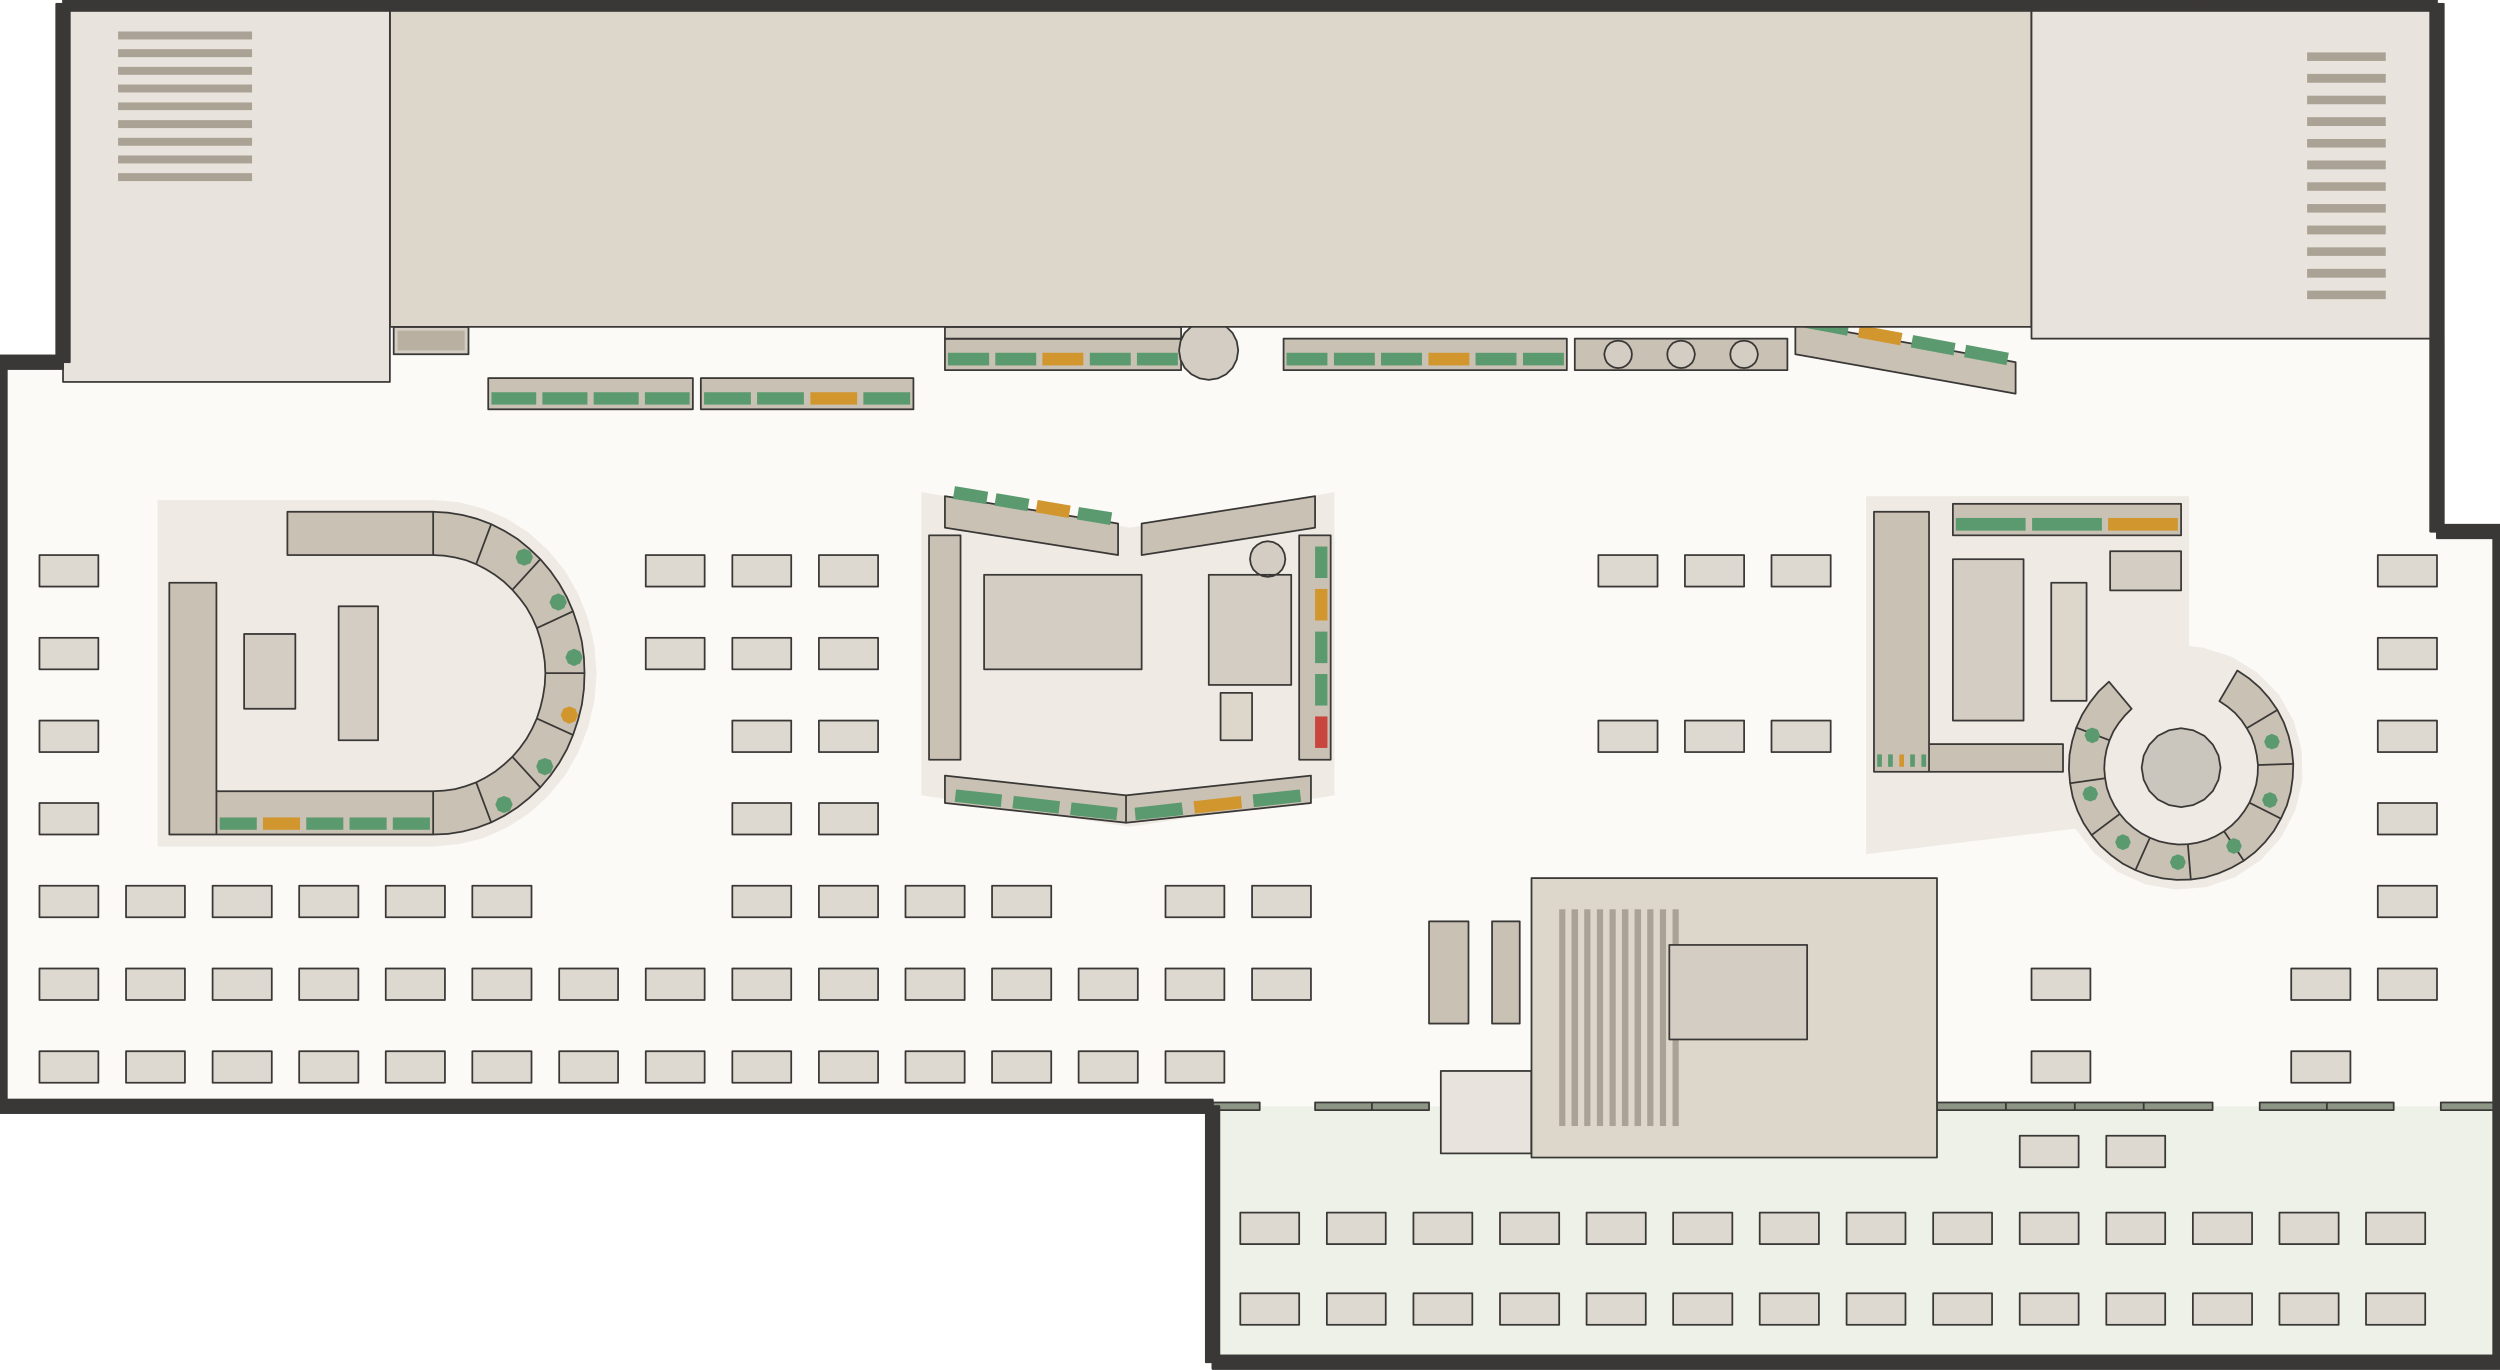
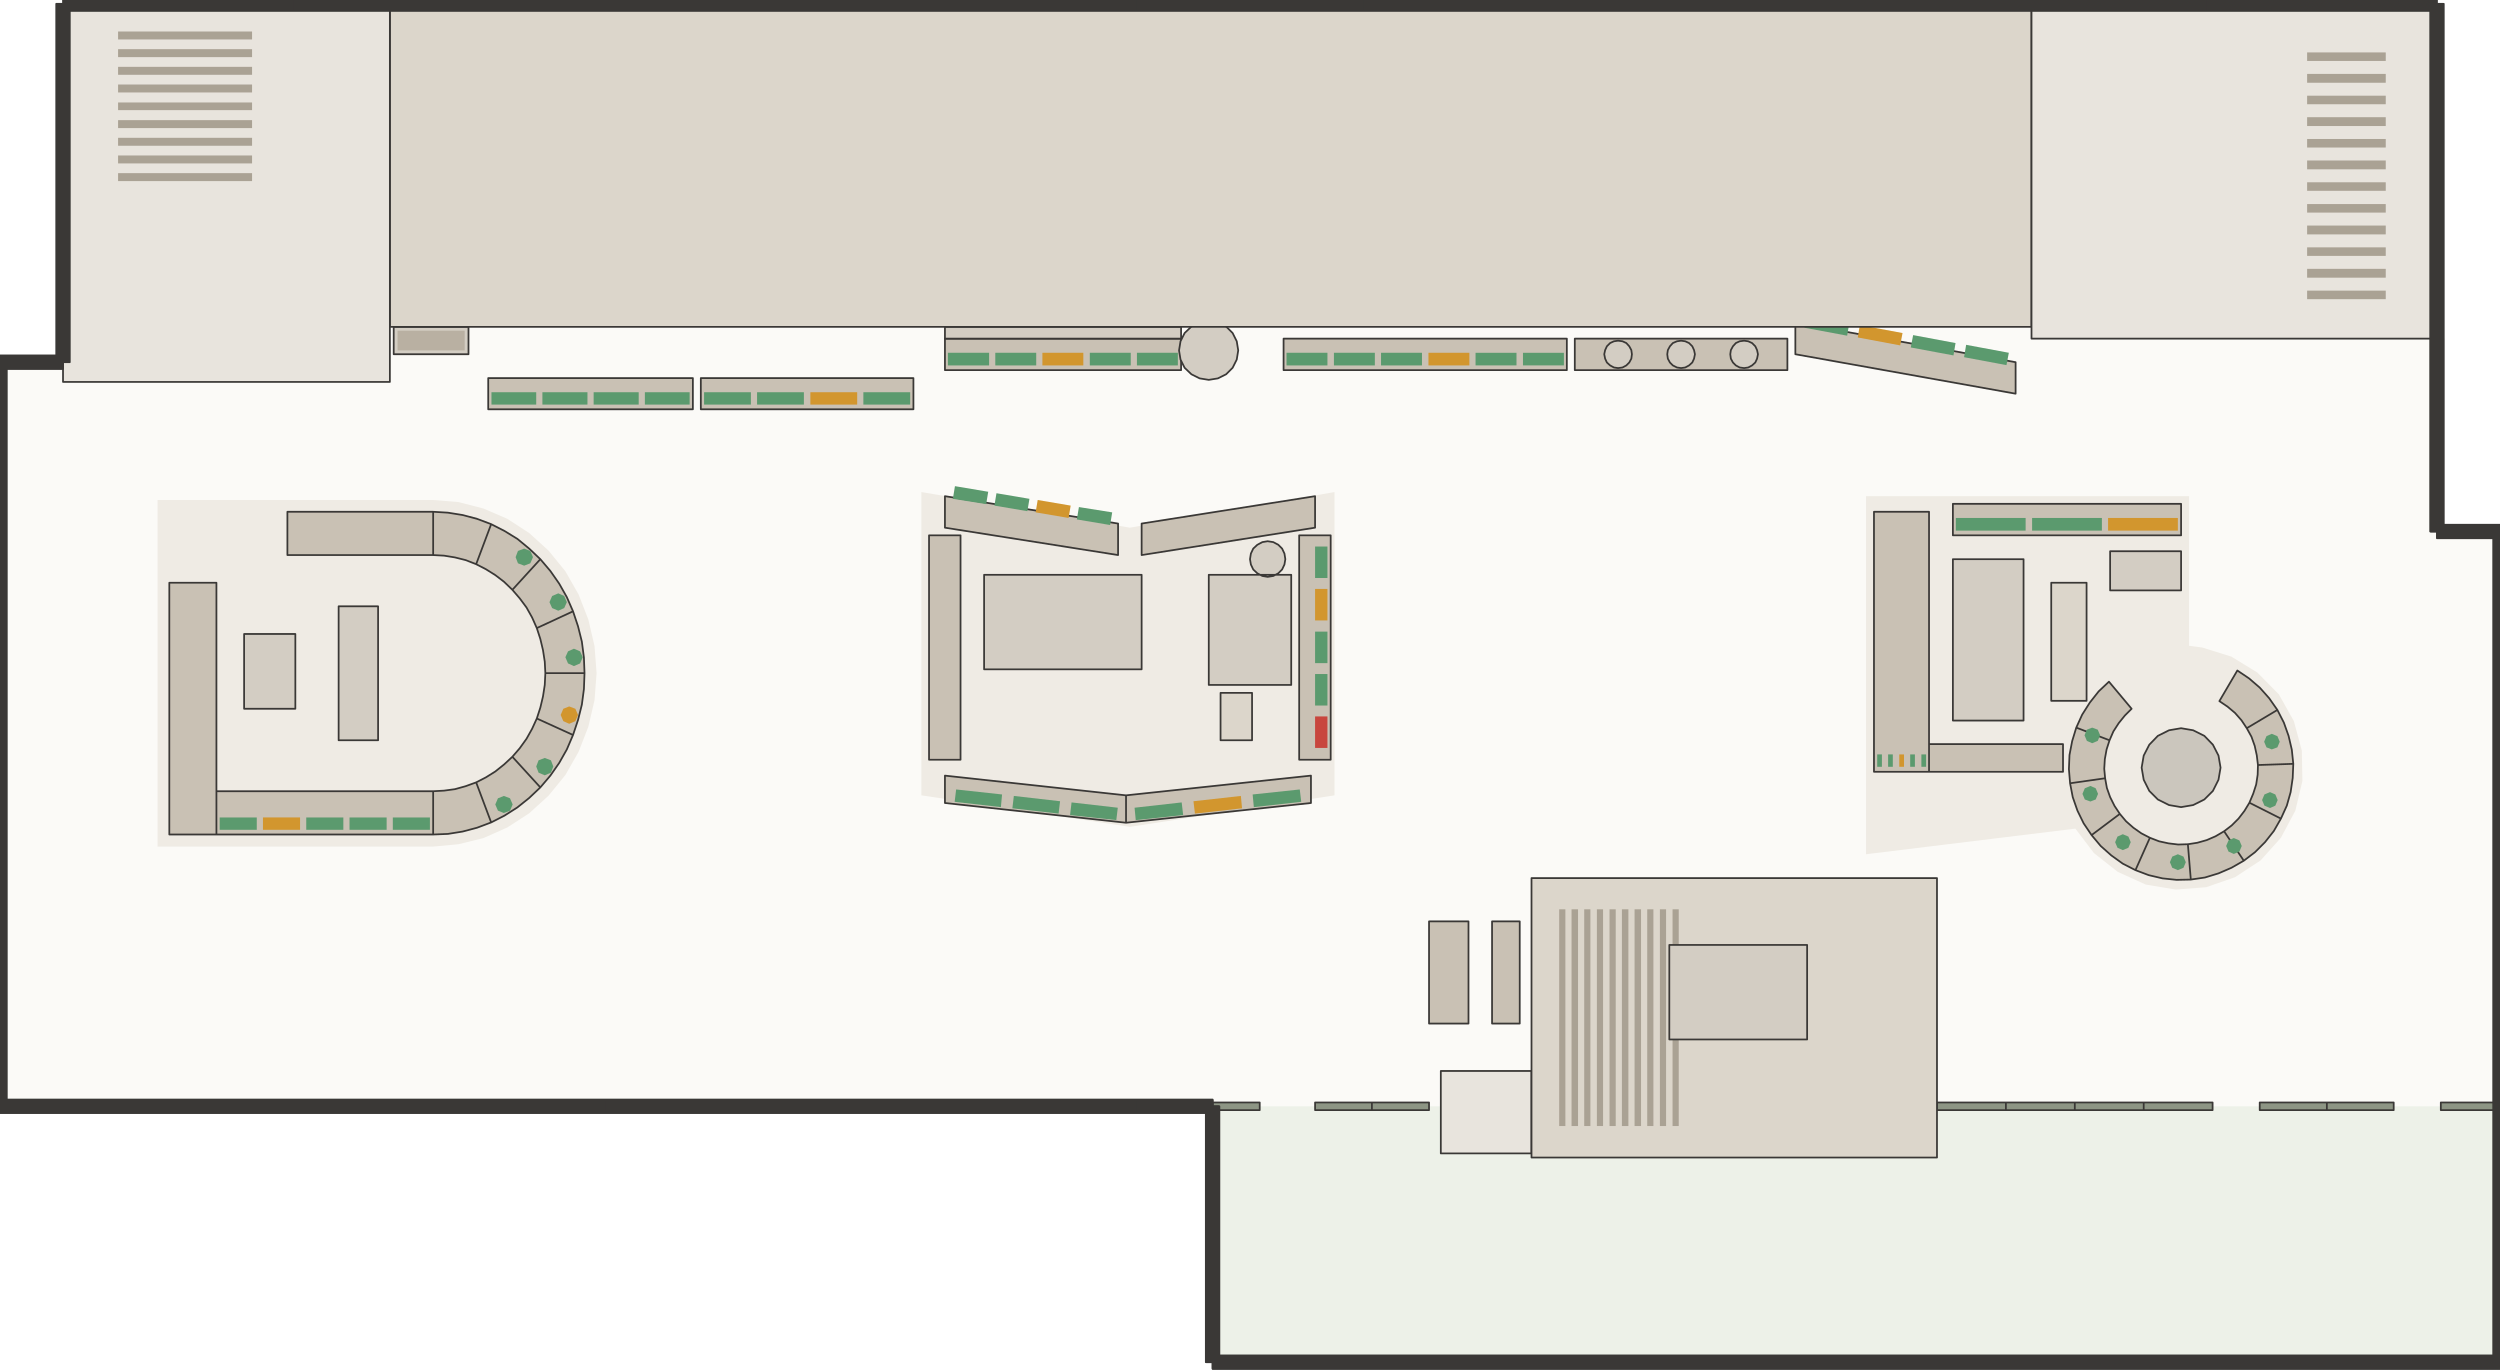
<svg xmlns="http://www.w3.org/2000/svg" width="849" height="465" viewBox="0 0 849 465">
  <path d="M0 375.7l411.8 0l0 86.9l437.2 0l0 -282.1l-21.4 0l0 -179.2l-806.2 0l0 121.7l-21.4 0z" fill="#fbfaf7" />
  <path d="M411.8 462.6l437.2 0l0 -86.9l-437.2 0z" fill="#edf1e8" />
  <path d="M53.5 287.5l93.6 0l0 0l8.6 -0.8l8.5 -2.1l8.1 -3.6l7.4 -4.8l6.6 -6l5.7 -7l4.5 -7.9l3.3 -8.5l2.1 -9l0.7 -9.2l-0.7 -9.2l-2.1 -9l-3.3 -8.5l-4.5 -7.9l-5.7 -7l-6.6 -6l-7.4 -4.8l-8.1 -3.5l-8.5 -2.2l-8.6 -0.7l0 0l-93.6 0zM312.9 167.1l70.8 12.1l69.5 -12.1l0 103l-69.5 10.7l-70.8 -10.7zM633.7 168.5l109.7 0l0 50.8l4.5 0.6l9.9 3.1l8.8 5.4l7.3 7.4l5.1 9.1l2.7 10l0.2 10.3l-2.4 10.1l-4.9 9.2l-6.9 7.7l-8.7 5.7l-9.8 3.4l-10.3 0.8l-10.2 -1.7l-9.5 -4.3l-8.1 -6.4l-6.3 -8.3l-71.1 8.7z" fill="#efebe4" />
-   <path d="M13.4 367.7l20 0l0 -10.7l-20 0zM42.8 367.7l20 0l0 -10.7l-20 0zM72.2 367.7l20.1 0l0 -10.7l-20.1 0zM101.6 367.7l20.1 0l0 -10.7l-20.1 0zM131 367.7l20.1 0l0 -10.7l-20.1 0zM160.4 367.7l20.1 0l0 -10.7l-20.1 0zM189.9 367.7l20 0l0 -10.7l-20 0zM219.3 367.7l20 0l0 -10.7l-20 0zM248.7 367.7l20 0l0 -10.7l-20 0zM278.1 367.7l20.1 0l0 -10.7l-20.1 0zM307.5 367.7l20.1 0l0 -10.7l-20.1 0zM336.9 367.7l20.1 0l0 -10.7l-20.1 0zM366.3 367.7l20.1 0l0 -10.7l-20.1 0zM395.8 367.7l20 0l0 -10.7l-20 0zM689.9 367.7l20 0l0 -10.7l-20 0zM778.1 367.7l20.1 0l0 -10.7l-20.1 0zM13.4 339.6l20 0l0 -10.7l-20 0zM42.8 339.6l20 0l0 -10.7l-20 0zM72.2 339.6l20.1 0l0 -10.7l-20.1 0zM101.6 339.6l20.1 0l0 -10.7l-20.1 0zM131 339.6l20.1 0l0 -10.7l-20.1 0zM160.4 339.6l20.1 0l0 -10.7l-20.1 0zM189.9 339.6l20 0l0 -10.7l-20 0zM219.3 339.6l20 0l0 -10.7l-20 0zM248.7 339.6l20 0l0 -10.7l-20 0zM278.1 339.6l20.1 0l0 -10.7l-20.1 0zM307.5 339.6l20.1 0l0 -10.7l-20.1 0zM336.9 339.6l20.1 0l0 -10.7l-20.1 0zM366.3 339.6l20.1 0l0 -10.7l-20.1 0zM395.8 339.6l20 0l0 -10.7l-20 0zM425.2 339.6l20 0l0 -10.7l-20 0zM689.9 339.6l20 0l0 -10.7l-20 0zM778.1 339.6l20.1 0l0 -10.7l-20.1 0zM807.5 339.6l20.1 0l0 -10.7l-20.1 0zM13.4 311.5l20 0l0 -10.7l-20 0zM42.8 311.5l20 0l0 -10.7l-20 0zM72.2 311.5l20.1 0l0 -10.7l-20.1 0zM101.6 311.5l20.1 0l0 -10.7l-20.1 0zM131 311.5l20.1 0l0 -10.7l-20.1 0zM160.4 311.5l20.1 0l0 -10.7l-20.1 0zM248.7 311.5l20 0l0 -10.7l-20 0zM278.1 311.5l20.1 0l0 -10.7l-20.1 0zM307.5 311.5l20.1 0l0 -10.7l-20.1 0zM336.9 311.5l20.1 0l0 -10.7l-20.1 0zM395.8 311.5l20 0l0 -10.7l-20 0zM425.2 311.5l20 0l0 -10.7l-20 0zM807.5 311.5l20.1 0l0 -10.7l-20.1 0zM13.4 283.4l20 0l0 -10.7l-20 0zM248.7 283.4l20 0l0 -10.7l-20 0zM278.1 283.4l20.1 0l0 -10.7l-20.1 0zM807.5 283.4l20.1 0l0 -10.7l-20.1 0zM13.4 255.4l20 0l0 -10.7l-20 0zM248.7 255.4l20 0l0 -10.7l-20 0zM278.1 255.4l20.1 0l0 -10.7l-20.1 0zM542.8 255.4l20.1 0l0 -10.7l-20.1 0zM572.2 255.4l20.1 0l0 -10.7l-20.1 0zM601.6 255.4l20.1 0l0 -10.7l-20.1 0zM807.5 255.4l20.1 0l0 -10.7l-20.1 0zM13.4 227.3l20 0l0 -10.7l-20 0zM219.3 227.3l20 0l0 -10.7l-20 0zM248.7 227.3l20 0l0 -10.7l-20 0zM278.1 227.3l20.1 0l0 -10.7l-20.1 0zM807.5 227.3l20.1 0l0 -10.7l-20.1 0zM13.4 199.2l20 0l0 -10.7l-20 0zM219.3 199.2l20 0l0 -10.7l-20 0zM248.7 199.2l20 0l0 -10.7l-20 0zM278.1 199.2l20.1 0l0 -10.7l-20.1 0zM542.8 199.2l20.1 0l0 -10.7l-20.1 0zM572.2 199.2l20.1 0l0 -10.7l-20.1 0zM601.6 199.2l20.1 0l0 -10.7l-20.1 0zM807.5 199.2l20.1 0l0 -10.7l-20.1 0zM421.2 449.9l20 0l0 -10.7l-20 0zM450.6 449.9l20 0l0 -10.7l-20 0zM480 449.9l20 0l0 -10.7l-20 0zM509.4 449.9l20.1 0l0 -10.7l-20.1 0zM538.8 449.9l20.1 0l0 -10.7l-20.1 0zM568.2 449.9l20.1 0l0 -10.7l-20.1 0zM597.6 449.9l20.1 0l0 -10.7l-20.1 0zM627.1 449.9l20 0l0 -10.7l-20 0zM656.5 449.9l20 0l0 -10.7l-20 0zM685.9 449.9l20 0l0 -10.7l-20 0zM715.3 449.9l20 0l0 -10.7l-20 0zM744.7 449.9l20.1 0l0 -10.7l-20.1 0zM774.1 449.9l20.1 0l0 -10.7l-20.1 0zM803.5 449.9l20.1 0l0 -10.7l-20.1 0zM421.2 422.5l20 0l0 -10.7l-20 0zM450.6 422.5l20 0l0 -10.7l-20 0zM480 422.5l20 0l0 -10.7l-20 0zM509.4 422.5l20.1 0l0 -10.7l-20.1 0zM538.8 422.5l20.1 0l0 -10.7l-20.1 0zM568.2 422.5l20.1 0l0 -10.7l-20.1 0zM597.6 422.5l20.1 0l0 -10.7l-20.1 0zM627.1 422.5l20 0l0 -10.7l-20 0zM656.5 422.5l20 0l0 -10.7l-20 0zM685.9 422.5l20 0l0 -10.7l-20 0zM715.3 422.5l20 0l0 -10.7l-20 0zM744.7 422.5l20.1 0l0 -10.7l-20.1 0zM774.1 422.5l20.1 0l0 -10.7l-20.1 0zM803.5 422.5l20.1 0l0 -10.7l-20.1 0zM685.9 396.4l20 0l0 -10.7l-20 0zM715.3 396.4l20 0l0 -10.7l-20 0z" fill="#ded9d0" stroke="#3a3836" stroke-width="0.6" stroke-linejoin="round" />
  <path d="M411.8 377l16 0l0 -2.6l-16 0zM446.6 377l19.3 0l0 -2.6l-19.3 0zM465.9 377l19.4 0l0 -2.6l-19.4 0zM657.8 377l23.4 0l0 -2.6l-23.4 0zM681.2 377l23.4 0l0 -2.6l-23.4 0zM704.6 377l23.4 0l0 -2.6l-23.4 0zM728 377l23.4 0l0 -2.6l-23.4 0zM767.4 377l22.8 0l0 -2.6l-22.8 0zM790.2 377l22.7 0l0 -2.6l-22.7 0zM828.9 377l20.1 0l0 -2.6l-20.1 0z" fill="#8d9584" stroke="#3a3836" stroke-width="0.6" stroke-linejoin="round" />
  <path d="M165.8 139l69.5 0l0 -10.6l-69.5 0zM238 139l72.2 0l0 -10.6l-72.2 0zM320.9 125.7l80.2 0l0 -10.7l-80.2 0zM435.9 125.7l96.2 0l0 -10.7l-96.2 0zM534.8 125.7l72.2 0l0 -10.7l-72.2 0zM609.7 120.3l74.8 13.4l0 -10.7l-74.8 -13.4zM57.5 283.4l16 0l0 -85.5l-16 0zM73.5 283.4l73.6 0l0 -14.7l-73.6 0zM97.6 188.5l49.5 0l0 -14.7l-49.5 0zM147.1 283.4l5 -0.2l5 -0.8l4.9 -1.3l4.8 -1.8l-5.1 -13.6l-3.6 1.3l-3.6 1l-3.7 0.5l-3.7 0.2zM166.8 279.3l4.5 -2.3l4.4 -2.8l4 -3.2l3.8 -3.6l-9.5 -10.4l-2.8 2.6l-3 2.4l-3.2 2l-3.3 1.7zM183.5 267.4l3.4 -4l3 -4.3l2.6 -4.6l2.1 -4.9l-12.3 -5.6l-1.6 3.5l-1.9 3.4l-2.3 3.2l-2.5 2.9zM194.6 249.6l1.7 -5.1l1.3 -5.2l0.7 -5.3l0.2 -5.4l-13.3 0l-0.2 4l-0.6 3.9l-0.9 3.8l-1.2 3.7zM198.5 228.6l-0.2 -5.3l-0.7 -5.4l-1.3 -5.2l-1.7 -5.1l-12.3 5.7l1.2 3.7l0.9 3.8l0.6 3.9l0.2 3.9zM194.6 207.6l-2.1 -4.8l-2.6 -4.6l-3 -4.3l-3.4 -4l-9.5 10.4l2.5 2.9l2.3 3.1l1.9 3.4l1.6 3.6zM183.5 189.9l-3.8 -3.6l-4 -3.3l-4.4 -2.7l-4.5 -2.3l-5.1 13.6l3.3 1.7l3.2 2l3 2.3l2.8 2.7zM166.8 178l-4.8 -1.8l-4.9 -1.3l-5 -0.8l-5 -0.3l0 14.7l3.7 0.2l3.7 0.6l3.6 0.9l3.6 1.4zM320.9 179.2l58.8 9.3l0 -10.7l-58.8 -9.3zM387.7 188.5l58.9 -9.3l0 -10.7l-58.9 9.3zM315.5 258l10.7 0l0 -76.2l-10.7 0zM441.2 258l10.7 0l0 -76.2l-10.7 0zM320.9 272.7l61.5 6.7l0 -9.3l-61.5 -6.7zM382.4 279.4l62.8 -6.7l0 -9.3l-62.8 6.7zM636.4 262.1l18.7 0l0 -88.3l-18.7 0zM663.2 181.8l77.5 0l0 -10.7l-77.5 0zM655.1 262.1l45.5 0l0 -9.4l-45.5 0zM716.2 231.5l-3.5 3.3l-3 3.8l-2.6 4.1l-2 4.4l11.3 4.3l1.3 -3l1.8 -2.8l2.1 -2.6l2.3 -2.3zM705.1 247.1l-1.4 4.6l-0.9 4.7l-0.2 4.8l0.4 4.8l11.9 -1.7l-0.3 -3.2l0.2 -3.3l0.6 -3.3l1 -3.1zM703 266l0.9 4.7l1.6 4.6l2.1 4.3l2.7 4l9.6 -7.2l-1.8 -2.7l-1.5 -3l-1.1 -3.1l-0.6 -3.3zM710.3 283.6l3.1 3.7l3.6 3.2l3.9 2.8l4.3 2.2l4.9 -11l-2.9 -1.5l-2.7 -1.9l-2.5 -2.2l-2.1 -2.5zM725.2 295.5l4.5 1.7l4.7 1.1l4.8 0.5l4.8 -0.1l-1 -12l-3.3 0.1l-3.3 -0.4l-3.2 -0.7l-3.1 -1.2zM744 298.7l4.8 -0.7l4.6 -1.4l4.4 -1.9l4.2 -2.4l-6.7 -10l-2.9 1.7l-3 1.3l-3.2 0.9l-3.2 0.5zM762 292.3l3.8 -2.9l3.4 -3.4l3 -3.8l2.4 -4.2l-10.7 -5.4l-1.7 2.8l-2 2.6l-2.3 2.3l-2.6 2zM774.6 278l2 -4.4l1.3 -4.6l0.7 -4.8l0.2 -4.8l-12 0.4l-0.1 3.3l-0.5 3.3l-1 3.1l-1.3 3.1zM778.8 259.4l-0.5 -4.8l-1.1 -4.7l-1.6 -4.5l-2.2 -4.3l-10.4 6.2l1.6 2.9l1.1 3.1l0.7 3.2l0.4 3.3zM773.4 241.1l-2.8 -4l-3.2 -3.6l-3.6 -3.1l-4 -2.7l-6.1 10.4l2.8 1.9l2.5 2.1l2.2 2.5l1.8 2.7z" fill="#c9c1b4" stroke="#3a3836" stroke-width="0.6" stroke-linejoin="round" />
  <path d="M166.9 137.4l15.2 0l0 -4.2l-15.2 0zM184.2 137.4l15.3 0l0 -4.2l-15.3 0zM201.6 137.4l15.3 0l0 -4.2l-15.3 0zM219 137.4l15.2 0l0 -4.2l-15.2 0zM239.1 137.4l15.9 0l0 -4.2l-15.9 0zM257.1 137.4l15.9 0l0 -4.2l-15.9 0z" fill="#5b9a6e" />
  <path d="M275.2 137.4l15.9 0l0 -4.2l-15.9 0z" fill="#d2962e" />
  <path d="M293.2 137.4l15.9 0l0 -4.2l-15.9 0zM321.9 124.1l14 0l0 -4.3l-14 0zM338 124.1l13.9 0l0 -4.3l-13.9 0z" fill="#5b9a6e" />
  <path d="M354 124.1l13.9 0l0 -4.3l-13.9 0z" fill="#d2962e" />
  <path d="M370.1 124.1l13.9 0l0 -4.3l-13.9 0zM386.1 124.1l13.9 0l0 -4.3l-13.9 0zM436.9 124.1l13.9 0l0 -4.3l-13.9 0zM453 124.1l13.9 0l0 -4.3l-13.9 0zM469 124.1l13.9 0l0 -4.3l-13.9 0z" fill="#5b9a6e" />
  <path d="M485.1 124.1l13.9 0l0 -4.3l-13.9 0z" fill="#d2962e" />
  <path d="M501.1 124.1l13.9 0l0 -4.3l-13.9 0zM517.2 124.1l13.9 0l0 -4.3l-13.9 0zM612.8 111.3l14.5 2.7l0.7 -4.2l-14.4 -2.7z" fill="#5b9a6e" />
  <path d="M630.9 114.6l14.4 2.7l0.8 -4.2l-14.5 -2.7z" fill="#d2962e" />
  <path d="M648.9 118l14.5 2.7l0.7 -4.2l-14.4 -2.7zM667 121.3l14.4 2.7l0.8 -4.2l-14.5 -2.7zM74.6 281.8l12.6 0l0 -4.2l-12.6 0z" fill="#5b9a6e" />
  <path d="M89.3 281.8l12.6 0l0 -4.2l-12.6 0z" fill="#d2962e" />
  <path d="M104 281.8l12.6 0l0 -4.2l-12.6 0zM118.7 281.8l12.6 0l0 -4.2l-12.6 0zM133.4 281.8l12.6 0l0 -4.2l-12.6 0zM174.1 273.2l-0.9 -2.1l-2.1 -0.8l-2 0.8l-0.9 2.1l0.9 2.1l2 0.8l2.1 -0.8zM187.9 260.3l-0.8 -2.1l-2.1 -0.8l-2.1 0.8l-0.8 2.1l0.8 2.1l2.1 0.9l2.1 -0.9z" fill="#5b9a6e" />
  <path d="M196.3 242.8l-0.9 -2.1l-2.1 -0.8l-2 0.8l-0.9 2.1l0.9 2.1l2 0.9l2.1 -0.9z" fill="#d2962e" />
  <path d="M197.9 223.2l-0.9 -2l-2.1 -0.9l-2 0.9l-0.9 2l0.9 2.1l2 0.9l2.1 -0.9zM192.5 204.5l-0.9 -2.1l-2 -0.9l-2.1 0.9l-0.9 2.1l0.9 2l2.1 0.9l2 -0.9zM181 189.2l-0.9 -2.1l-2.1 -0.8l-2.1 0.8l-0.8 2.1l0.8 2.1l2.1 0.8l2.1 -0.8zM323.6 169.4l11.3 1.8l0.7 -4.2l-11.3 -1.9zM337.7 171.7l11.2 1.9l0.7 -4.2l-11.2 -1.9z" fill="#5b9a6e" />
  <path d="M351.7 174l11.2 1.9l0.7 -4.2l-11.2 -1.9z" fill="#d2962e" />
  <path d="M365.7 176.4l11.3 1.9l0.7 -4.3l-11.3 -1.8z" fill="#5b9a6e" />
  <path d="M446.6 254l4.2 0l0 -10.7l-4.2 0z" fill="#c8463e" />
  <path d="M446.6 239.6l4.2 0l0 -10.7l-4.2 0zM446.6 225.2l4.2 0l0 -10.7l-4.2 0z" fill="#5b9a6e" />
  <path d="M446.6 210.7l4.2 0l0 -10.7l-4.2 0z" fill="#d2962e" />
  <path d="M446.6 196.3l4.2 0l0 -10.7l-4.2 0zM324.2 272.3l15.7 1.8l0.4 -4.3l-15.6 -1.7zM343.8 274.5l15.7 1.8l0.5 -4.2l-15.7 -1.8zM363.4 276.8l15.7 1.7l0.5 -4.2l-15.7 -1.8zM385.7 278.5l16.1 -1.7l-0.5 -4.3l-16 1.8z" fill="#5b9a6e" />
  <path d="M405.8 276.3l16 -1.8l-0.4 -4.2l-16.1 1.8z" fill="#d2962e" />
  <path d="M425.8 274.1l16.1 -1.8l-0.5 -4.2l-16 1.7zM637.5 260.4l1.6 0l0 -4.2l-1.6 0zM641.2 260.4l1.6 0l0 -4.2l-1.6 0z" fill="#5b9a6e" />
  <path d="M645 260.4l1.6 0l0 -4.2l-1.6 0z" fill="#d2962e" />
  <path d="M648.7 260.4l1.6 0l0 -4.2l-1.6 0zM652.5 260.4l1.6 0l0 -4.2l-1.6 0zM664.2 180.2l23.7 0l0 -4.3l-23.7 0zM690.1 180.2l23.7 0l0 -4.3l-23.7 0z" fill="#5b9a6e" />
  <path d="M715.9 180.2l23.7 0l0 -4.3l-23.7 0z" fill="#d2962e" />
  <path d="M713.2 249.7l-0.8 -1.9l-1.9 -0.7l-1.8 0.7l-0.8 1.9l0.8 1.9l1.8 0.8l1.9 -0.8zM712.5 269.6l-0.8 -1.9l-1.8 -0.8l-1.9 0.8l-0.8 1.9l0.8 1.9l1.9 0.7l1.8 -0.7zM723.6 286l-0.8 -1.9l-1.9 -0.8l-1.8 0.8l-0.8 1.9l0.8 1.9l1.8 0.8l1.9 -0.8zM742.3 292.8l-0.8 -1.9l-1.9 -0.8l-1.9 0.8l-0.8 1.9l0.8 1.9l1.9 0.8l1.9 -0.8zM761.3 287.3l-0.8 -1.9l-1.9 -0.8l-1.8 0.8l-0.8 1.9l0.8 1.9l1.8 0.8l1.9 -0.8zM773.5 271.7l-0.8 -1.9l-1.8 -0.8l-1.9 0.8l-0.8 1.9l0.8 1.9l1.9 0.8l1.8 -0.8zM774.2 251.9l-0.8 -1.9l-1.9 -0.8l-1.8 0.8l-0.8 1.9l0.8 1.9l1.8 0.7l1.9 -0.7z" fill="#5b9a6e" />
  <path d="M485.3 347.6l13.4 0l0 -34.7l-13.4 0zM506.7 347.6l9.4 0l0 -34.7l-9.4 0z" fill="#c9c1b4" stroke="#3a3836" stroke-width="0.6" stroke-linejoin="round" />
  <path d="M133.7 120.3l25.4 0l0 -9.3l-25.4 0z" fill="#d3cdc3" stroke="#3a3836" stroke-width="0.6" stroke-linejoin="round" />
  <path d="M135 119l22.8 0l0 -6.7l-22.8 0z" fill="#b9b0a2" />
  <path d="M754.1 260.7l-0.7 -4.1l-1.9 -3.7l-2.9 -3l-3.8 -1.9l-4.1 -0.7l-4.1 0.7l-3.8 1.9l-2.9 3l-1.9 3.7l-0.7 4.1l0.7 4.1l1.9 3.8l2.9 2.9l3.8 1.9l4.1 0.7l4.1 -0.7l3.8 -1.9l2.9 -2.9l1.9 -3.8z" fill="#cbc6bd" stroke="#3a3836" stroke-width="0.6" stroke-linejoin="round" />
  <path d="M554.2 120.3l-0.2 -1.4l-0.7 -1.3l-1 -1.1l-1.3 -0.6l-1.5 -0.2l-1.4 0.2l-1.3 0.6l-1.1 1.1l-0.6 1.3l-0.3 1.4l0.3 1.5l0.6 1.3l1.1 1l1.3 0.7l1.4 0.2l1.5 -0.2l1.3 -0.7l1 -1l0.7 -1.3zM575.6 120.3l-0.3 -1.4l-0.6 -1.3l-1.1 -1.1l-1.3 -0.6l-1.4 -0.2l-1.4 0.2l-1.4 0.6l-1 1.1l-0.7 1.3l-0.2 1.4l0.2 1.5l0.7 1.3l1 1l1.4 0.7l1.4 0.2l1.4 -0.2l1.3 -0.7l1.1 -1l0.6 -1.3zM597 120.3l-0.3 -1.4l-0.6 -1.3l-1.1 -1.1l-1.3 -0.6l-1.4 -0.2l-1.5 0.2l-1.3 0.6l-1 1.1l-0.7 1.3l-0.2 1.4l0.2 1.5l0.7 1.3l1 1l1.3 0.7l1.5 0.2l1.4 -0.2l1.3 -0.7l1.1 -1l0.6 -1.3z" fill="#d3cdc3" stroke="#3a3836" stroke-width="0.6" stroke-linejoin="round" />
  <path d="M2.1 375.7l0 -25.3l-4.2 0l0 25.3zM2.1 350.4l0 -25.2l-4.2 0l0 25.2zM2.1 325.2l0 -25.3l-4.2 0l0 25.3zM2.1 299.9l0 -25.3l-4.2 0l0 25.3zM2.1 274.6l0 -25.2l-4.2 0l0 25.2zM2.1 249.4l0 -25.3l-4.2 0l0 25.3zM2.1 224.1l0 -25.3l-4.2 0l0 25.3zM2.1 198.8l0 -25.3l-4.2 0l0 25.3zM2.1 173.5l0 -25.2l-4.2 0l0 25.2zM2.1 148.3l0 -25.3l-4.2 0l0 25.3zM0 125.1l21.4 0l0 -4.2l-21.4 0zM0 377.8l25.7 0l0 -4.2l-25.7 0zM25.7 377.8l25.8 0l0 -4.2l-25.8 0zM51.5 377.8l25.7 0l0 -4.2l-25.7 0zM77.2 377.8l25.7 0l0 -4.2l-25.7 0zM102.9 377.8l25.8 0l0 -4.2l-25.8 0zM128.7 377.8l25.7 0l0 -4.2l-25.7 0zM154.4 377.8l25.8 0l0 -4.2l-25.8 0zM180.2 377.8l25.7 0l0 -4.2l-25.7 0zM205.9 377.8l25.7 0l0 -4.2l-25.7 0zM231.6 377.8l25.8 0l0 -4.2l-25.8 0zM257.4 377.8l25.7 0l0 -4.2l-25.7 0zM283.1 377.8l25.7 0l0 -4.2l-25.7 0zM308.8 377.8l25.8 0l0 -4.2l-25.8 0zM334.6 377.8l25.7 0l0 -4.2l-25.7 0zM360.3 377.8l25.8 0l0 -4.2l-25.8 0zM386.1 377.8l25.7 0l0 -4.2l-25.7 0zM409.7 375.7l0 21.7l4.2 0l0 -21.7zM409.7 397.4l0 21.7l4.2 0l0 -21.7zM409.7 419.1l0 21.8l4.2 0l0 -21.8zM409.7 440.9l0 21.7l4.2 0l0 -21.7zM411.8 464.7l25.7 0l0 -4.2l-25.7 0zM437.5 464.7l25.7 0l0 -4.2l-25.7 0zM463.2 464.7l25.7 0l0 -4.2l-25.7 0zM488.9 464.7l25.8 0l0 -4.2l-25.8 0zM514.7 464.7l25.7 0l0 -4.2l-25.7 0zM540.4 464.7l25.7 0l0 -4.2l-25.7 0zM566.1 464.7l25.7 0l0 -4.2l-25.7 0zM591.8 464.7l25.7 0l0 -4.2l-25.7 0zM617.5 464.7l25.8 0l0 -4.2l-25.8 0zM643.3 464.7l25.7 0l0 -4.2l-25.7 0zM669 464.7l25.7 0l0 -4.2l-25.7 0zM694.7 464.7l25.7 0l0 -4.2l-25.7 0zM720.4 464.7l25.7 0l0 -4.2l-25.7 0zM746.1 464.7l25.7 0l0 -4.2l-25.7 0zM771.8 464.7l25.8 0l0 -4.2l-25.8 0zM797.6 464.7l25.7 0l0 -4.2l-25.7 0zM823.3 464.7l25.7 0l0 -4.2l-25.7 0zM851.1 462.6l0 -25.6l-4.2 0l0 25.6zM851.1 437l0 -25.7l-4.2 0l0 25.7zM851.1 411.3l0 -25.6l-4.2 0l0 25.6zM851.1 385.7l0 -25.7l-4.2 0l0 25.7zM851.1 360l0 -25.6l-4.2 0l0 25.6zM851.1 334.4l0 -25.7l-4.2 0l0 25.7zM851.1 308.7l0 -25.6l-4.2 0l0 25.6zM851.1 283.1l0 -25.7l-4.2 0l0 25.7zM851.1 257.4l0 -25.6l-4.2 0l0 25.6zM851.1 231.8l0 -25.7l-4.2 0l0 25.7zM851.1 206.1l0 -25.6l-4.2 0l0 25.6zM827.6 182.6l21.4 0l0 -4.2l-21.4 0zM829.7 180.5l0 -21.8l-4.2 0l0 21.8zM829.7 158.7l0 -21.9l-4.2 0l0 21.9zM829.7 136.8l0 -21.8l-4.2 0l0 21.8z" fill="#3a3836" stroke="#3a3836" stroke-width="0.6" stroke-linejoin="round" />
  <path d="M115 251.4l13.4 0l0 -45.5l-13.4 0zM663.2 244.7l24 0l0 -54.8l-24 0zM716.6 200.5l24.1 0l0 -13.3l-24.1 0zM334.2 227.3l53.5 0l0 -32.1l-53.5 0zM82.9 240.7l17.4 0l0 -25.4l-17.4 0zM436.5 189.9l-0.3 -1.9l-0.8 -1.7l-1.3 -1.3l-1.7 -0.9l-1.9 -0.3l-1.8 0.3l-1.7 0.9l-1.4 1.3l-0.8 1.7l-0.3 1.9l0.3 1.8l0.8 1.7l1.4 1.3l1.7 0.9l1.8 0.3l1.9 -0.3l1.7 -0.9l1.3 -1.3l0.8 -1.7zM320.9 115l80.2 0l0 -4l-80.2 0zM420.5 119l-0.5 -3.1l-1.4 -2.8l-2.2 -2.2l-2.8 -1.4l-3.1 -0.5l-3.1 0.5l-2.8 1.4l-2.3 2.2l-1.4 2.8l-0.5 3.1l0.5 3.1l1.4 2.8l2.3 2.2l2.8 1.4l3.1 0.5l3.1 -0.5l2.8 -1.4l2.2 -2.2l1.4 -2.8zM410.5 232.6l28 0l0 -37.4l-28 0z" fill="#d3cdc3" stroke="#3a3836" stroke-width="0.6" stroke-linejoin="round" />
  <path d="M489.3 391.7l30.8 0l0 -28l-30.8 0z" fill="#e8e4dd" stroke="#3a3836" stroke-width="0.6" stroke-linejoin="round" />
  <path d="M520.1 393.1l137.7 0l0 -94.9l-137.7 0z" fill="#dcd6cb" stroke="#3a3836" stroke-width="0.6" stroke-linejoin="round" />
  <path d="M529.5 382.4l2.1 0l0 -73.6l-2.1 0zM533.7 382.4l2.2 0l0 -73.6l-2.2 0zM538 382.4l2.1 0l0 -73.6l-2.1 0zM542.3 382.4l2.1 0l0 -73.6l-2.1 0zM546.6 382.4l2.1 0l0 -73.6l-2.1 0zM550.8 382.4l2.2 0l0 -73.6l-2.2 0zM555.1 382.4l2.2 0l0 -73.6l-2.2 0zM559.4 382.4l2.1 0l0 -73.6l-2.1 0zM563.7 382.4l2.1 0l0 -73.6l-2.1 0zM568 382.4l2.1 0l0 -73.6l-2.1 0z" fill="#aaa294" />
  <path d="M414.5 251.4l10.7 0l0 -16.1l-10.7 0zM696.6 238l12 0l0 -40.1l-12 0zM132.4 111l557.5 0l0 -109.7l-557.5 0z" fill="#dcd6cb" stroke="#3a3836" stroke-width="0.6" stroke-linejoin="round" />
  <path d="M21.4 129.7l111 0l0 -128.4l-111 0zM689.9 115l137.7 0l0 -113.7l-137.7 0z" fill="#e8e4dd" stroke="#3a3836" stroke-width="0.6" stroke-linejoin="round" />
  <path d="M566.9 353l46.8 0l0 -32.1l-46.8 0z" fill="#d3cdc3" stroke="#3a3836" stroke-width="0.6" stroke-linejoin="round" />
  <path d="M40.1 61.5l45.5 0l0 -2.7l-45.5 0zM40.1 55.5l45.5 0l0 -2.7l-45.5 0zM40.1 49.5l45.5 0l0 -2.7l-45.5 0zM40.1 43.5l45.5 0l0 -2.7l-45.5 0zM40.1 37.4l45.5 0l0 -2.6l-45.5 0zM40.1 31.4l45.5 0l0 -2.7l-45.5 0zM40.1 25.4l45.5 0l0 -2.7l-45.5 0zM40.1 19.4l45.5 0l0 -2.7l-45.5 0zM40.1 13.4l45.5 0l0 -2.7l-45.5 0zM783.5 101.6l26.7 0l0 -2.9l-26.7 0zM783.5 94.3l26.7 0l0 -3l-26.7 0zM783.5 86.9l26.7 0l0 -2.9l-26.7 0zM783.5 79.6l26.7 0l0 -3l-26.7 0zM783.5 72.2l26.7 0l0 -2.9l-26.7 0zM783.5 64.8l26.7 0l0 -2.9l-26.7 0zM783.5 57.5l26.7 0l0 -3l-26.7 0zM783.5 50.1l26.7 0l0 -2.9l-26.7 0zM783.5 42.8l26.7 0l0 -3l-26.7 0zM783.5 35.4l26.7 0l0 -2.9l-26.7 0zM783.5 28.1l26.7 0l0 -3l-26.7 0zM783.5 20.7l26.7 0l0 -2.9l-26.7 0z" fill="#aaa294" />
  <path d="M0 378l25.7 0l0 -4.6l-25.7 0zM25.7 378l25.8 0l0 -4.6l-25.8 0zM51.5 378l25.7 0l0 -4.6l-25.7 0zM77.2 378l25.7 0l0 -4.6l-25.7 0zM102.9 378l25.8 0l0 -4.6l-25.8 0zM128.7 378l25.7 0l0 -4.6l-25.7 0zM154.4 378l25.8 0l0 -4.6l-25.8 0zM180.2 378l25.7 0l0 -4.6l-25.7 0zM205.9 378l25.7 0l0 -4.6l-25.7 0zM231.6 378l25.8 0l0 -4.6l-25.8 0zM257.4 378l25.7 0l0 -4.6l-25.7 0zM283.1 378l25.7 0l0 -4.6l-25.7 0zM308.8 378l25.8 0l0 -4.6l-25.8 0zM334.6 378l25.7 0l0 -4.6l-25.7 0zM360.3 378l25.8 0l0 -4.6l-25.8 0zM386.1 378l25.7 0l0 -4.6l-25.7 0zM409.5 375.7l0 21.7l4.6 0l0 -21.7zM409.5 397.4l0 21.7l4.6 0l0 -21.7zM409.5 419.1l0 21.8l4.6 0l0 -21.8zM409.5 440.9l0 21.7l4.6 0l0 -21.7zM411.8 464.9l25.7 0l0 -4.6l-25.7 0zM437.5 464.9l25.7 0l0 -4.6l-25.7 0zM463.2 464.9l25.7 0l0 -4.6l-25.7 0zM488.9 464.9l25.8 0l0 -4.6l-25.8 0zM514.7 464.9l25.7 0l0 -4.6l-25.7 0zM540.4 464.9l25.7 0l0 -4.6l-25.7 0zM566.1 464.9l25.7 0l0 -4.6l-25.7 0zM591.8 464.9l25.7 0l0 -4.6l-25.7 0zM617.5 464.9l25.8 0l0 -4.6l-25.8 0zM643.3 464.9l25.7 0l0 -4.6l-25.7 0zM669 464.9l25.7 0l0 -4.6l-25.7 0zM694.7 464.9l25.7 0l0 -4.6l-25.7 0zM720.4 464.9l25.7 0l0 -4.6l-25.7 0zM746.1 464.9l25.7 0l0 -4.6l-25.7 0zM771.8 464.9l25.8 0l0 -4.6l-25.8 0zM797.6 464.9l25.7 0l0 -4.6l-25.7 0zM823.3 464.9l25.7 0l0 -4.6l-25.7 0zM851.3 462.6l0 -25.6l-4.6 0l0 25.6zM851.3 437l0 -25.7l-4.6 0l0 25.7zM851.3 411.3l0 -25.6l-4.6 0l0 25.6zM851.3 385.7l0 -25.7l-4.6 0l0 25.7zM851.3 360l0 -25.6l-4.6 0l0 25.6zM851.3 334.4l0 -25.7l-4.6 0l0 25.7zM851.3 308.7l0 -25.6l-4.6 0l0 25.6zM851.3 283.1l0 -25.7l-4.6 0l0 25.7zM851.3 257.4l0 -25.6l-4.6 0l0 25.6zM851.3 231.8l0 -25.7l-4.6 0l0 25.7zM851.3 206.1l0 -25.6l-4.6 0l0 25.6zM849 178.2l-21.4 0l0 4.6l21.4 0zM829.9 180.5l0 -25.6l-4.6 0l0 25.6zM829.9 154.9l0 -25.6l-4.6 0l0 25.6zM829.9 129.3l0 -25.6l-4.6 0l0 25.6zM829.9 103.7l0 -25.6l-4.6 0l0 25.6zM829.9 78.1l0 -25.6l-4.6 0l0 25.6zM829.9 52.5l0 -25.6l-4.6 0l0 25.6zM829.9 26.9l0 -25.6l-4.6 0l0 25.6zM827.6 -1l-26 0l0 4.7l26 0zM801.6 -1l-26 0l0 4.7l26 0zM775.6 -1l-26 0l0 4.7l26 0zM749.6 -1l-26 0l0 4.7l26 0zM723.6 -1l-26 0l0 4.7l26 0zM697.6 -1l-26 0l0 4.7l26 0zM671.6 -1l-26 0l0 4.7l26 0zM645.6 -1l-26.1 0l0 4.7l26.1 0zM619.5 -1l-26 0l0 4.7l26 0zM593.5 -1l-26 0l0 4.7l26 0zM567.5 -1l-26 0l0 4.7l26 0zM541.5 -1l-26 0l0 4.7l26 0zM515.5 -1l-26 0l0 4.7l26 0zM489.5 -1l-26 0l0 4.7l26 0zM463.5 -1l-26 0l0 4.7l26 0zM437.5 -1l-26 0l0 4.7l26 0zM411.5 -1l-26 0l0 4.7l26 0zM385.5 -1l-26 0l0 4.7l26 0zM359.5 -1l-26 0l0 4.7l26 0zM333.5 -1l-26 0l0 4.7l26 0zM307.5 -1l-26 0l0 4.7l26 0zM281.5 -1l-26 0l0 4.7l26 0zM255.5 -1l-26.1 0l0 4.7l26.1 0zM229.4 -1l-26 0l0 4.7l26 0zM203.4 -1l-26 0l0 4.7l26 0zM177.4 -1l-26 0l0 4.7l26 0zM151.4 -1l-26 0l0 4.7l26 0zM125.4 -1l-26 0l0 4.7l26 0zM99.4 -1l-26 0l0 4.7l26 0zM73.4 -1l-26 0l0 4.7l26 0zM47.4 -1l-26 0l0 4.7l26 0zM19.1 1.3l0 24.4l4.6 0l0 -24.4zM19.1 25.7l0 24.3l4.6 0l0 -24.3zM19.1 50l0 24.3l4.6 0l0 -24.3zM19.1 74.3l0 24.4l4.6 0l0 -24.4zM19.1 98.7l0 24.3l4.6 0l0 -24.3zM21.4 120.7l-21.4 0l0 4.6l21.4 0zM-2.3 123l0 25.3l4.6 0l0 -25.3zM-2.3 148.3l0 25.2l4.6 0l0 -25.2zM-2.3 173.5l0 25.3l4.6 0l0 -25.3zM-2.3 198.8l0 25.3l4.6 0l0 -25.3zM-2.3 224.1l0 25.3l4.6 0l0 -25.3zM-2.3 249.4l0 25.2l4.6 0l0 -25.2zM-2.3 274.6l0 25.3l4.6 0l0 -25.3zM-2.3 299.9l0 25.3l4.6 0l0 -25.3zM-2.3 325.2l0 25.2l4.6 0l0 -25.2zM-2.3 350.4l0 25.3l4.6 0l0 -25.3z" fill="#3a3836" stroke="#3a3836" stroke-width="0.6" stroke-linejoin="round" />
</svg>
